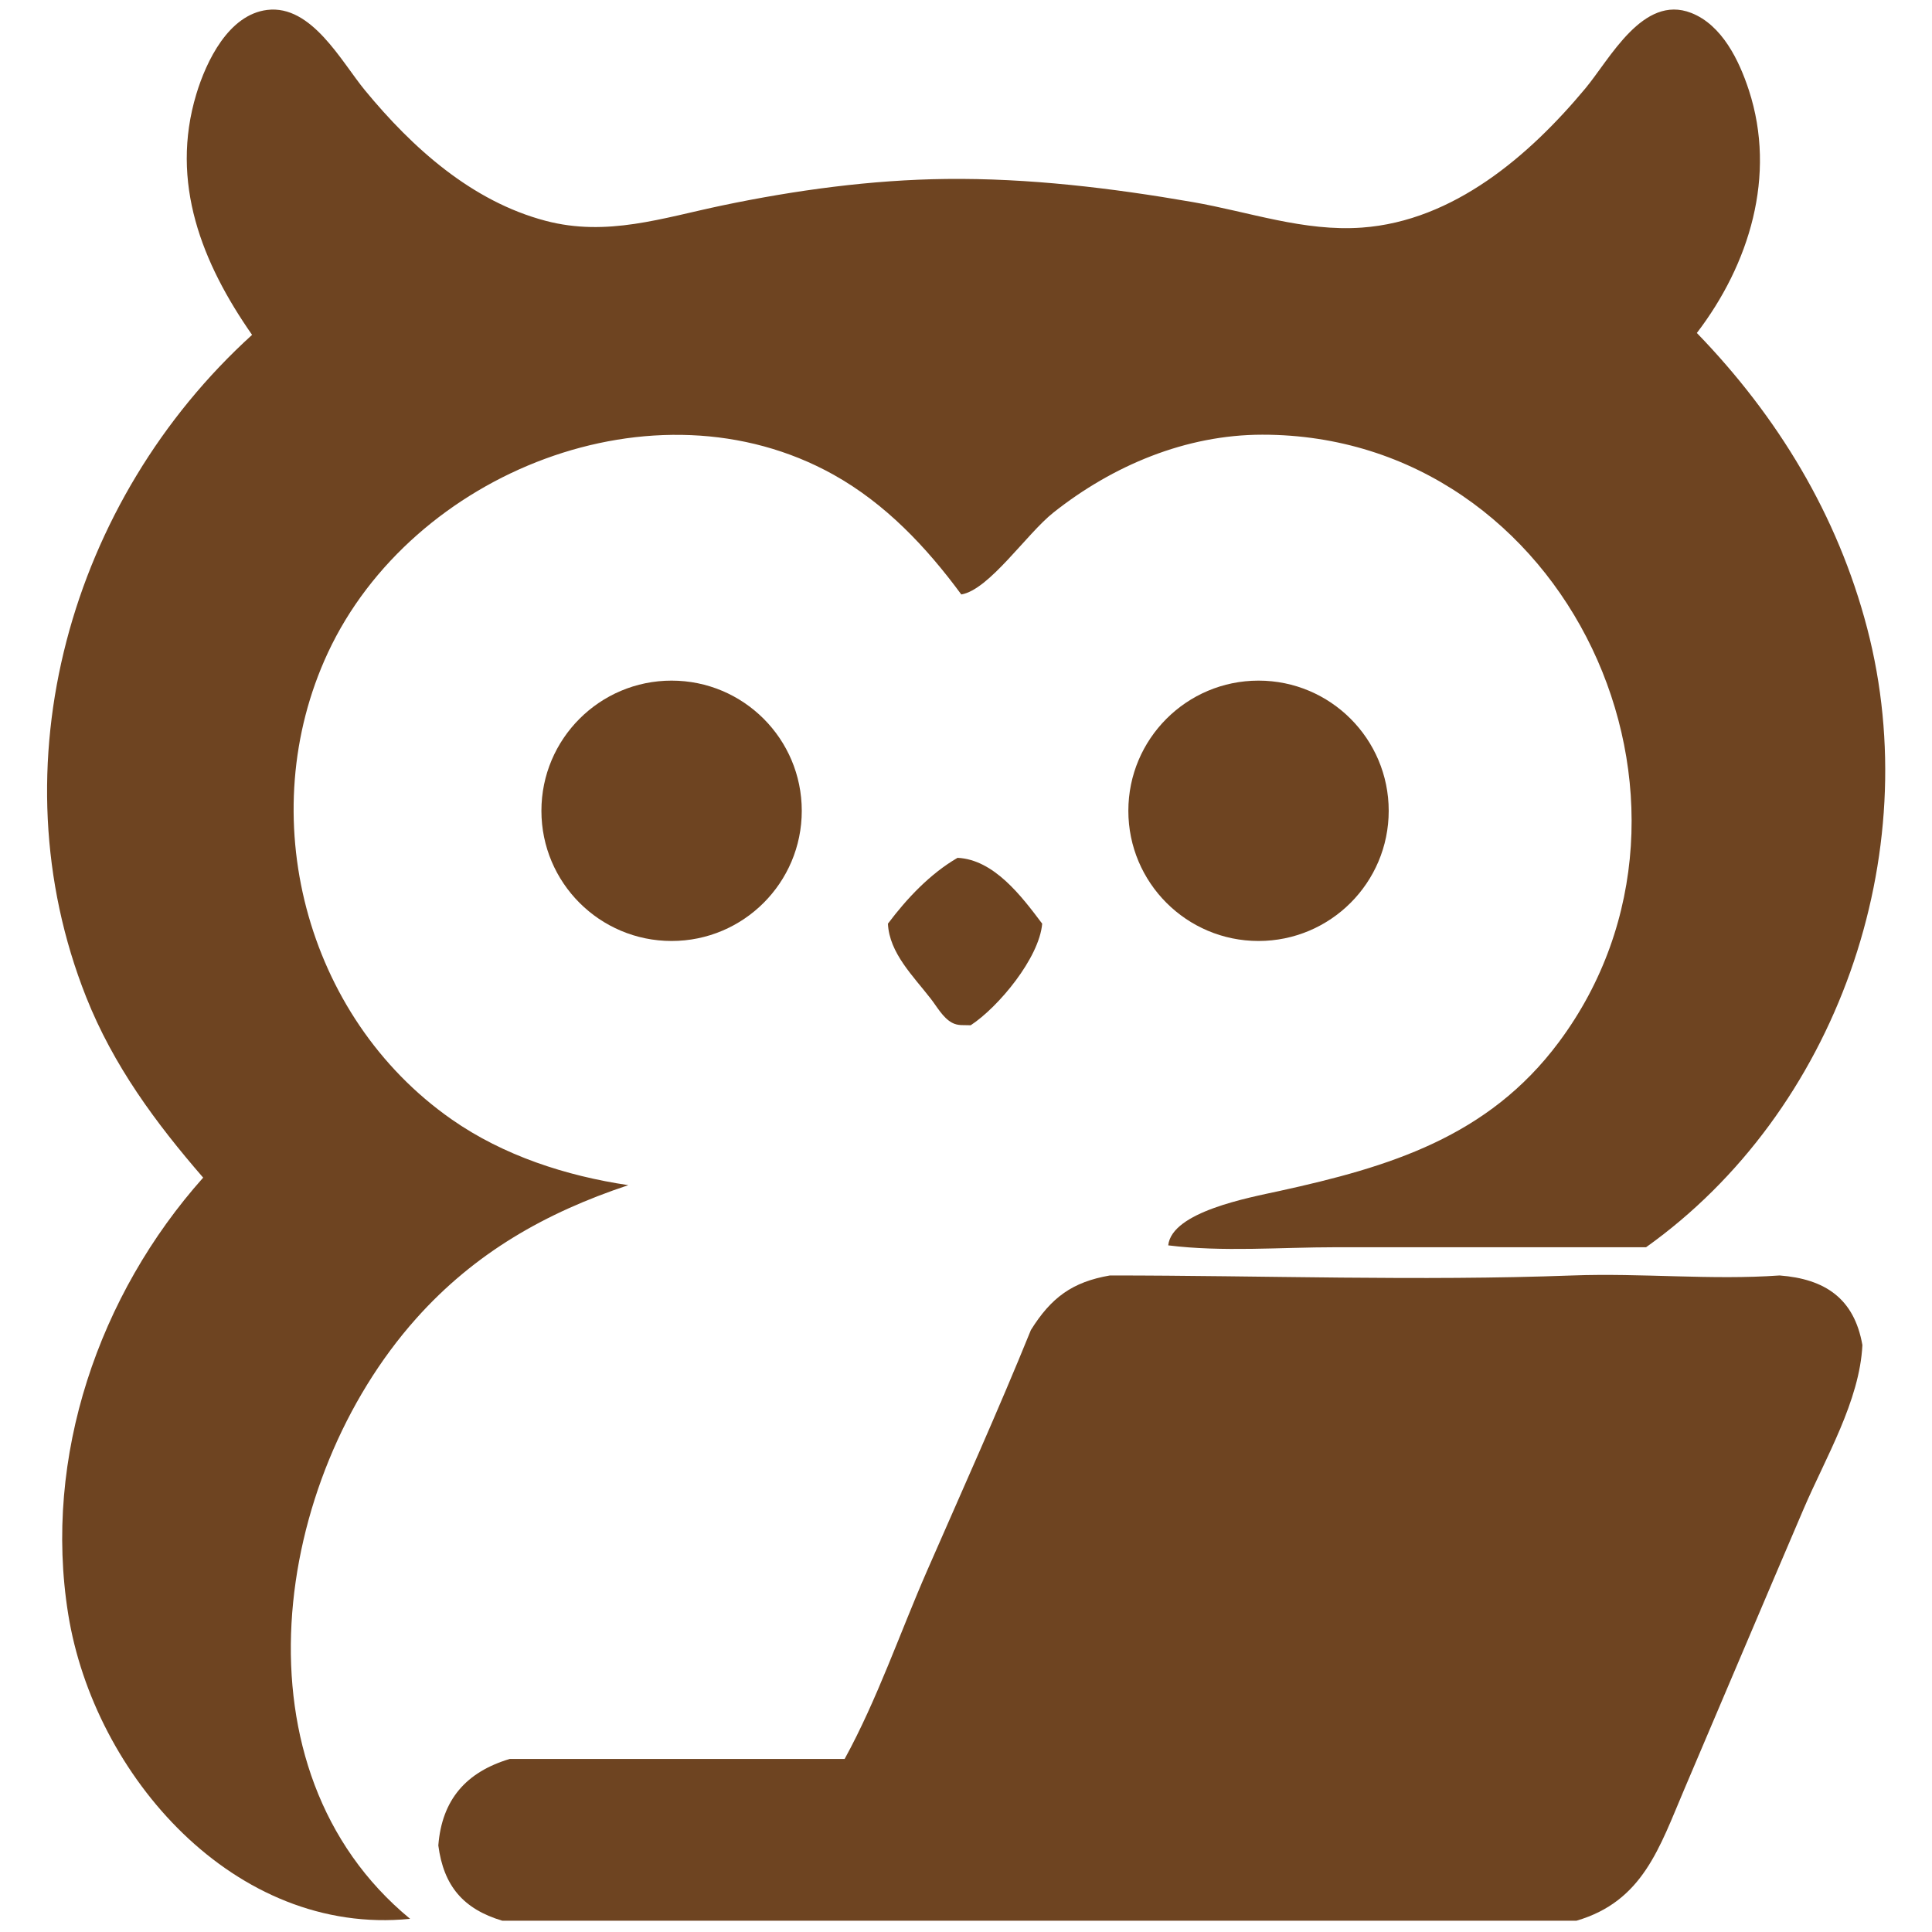
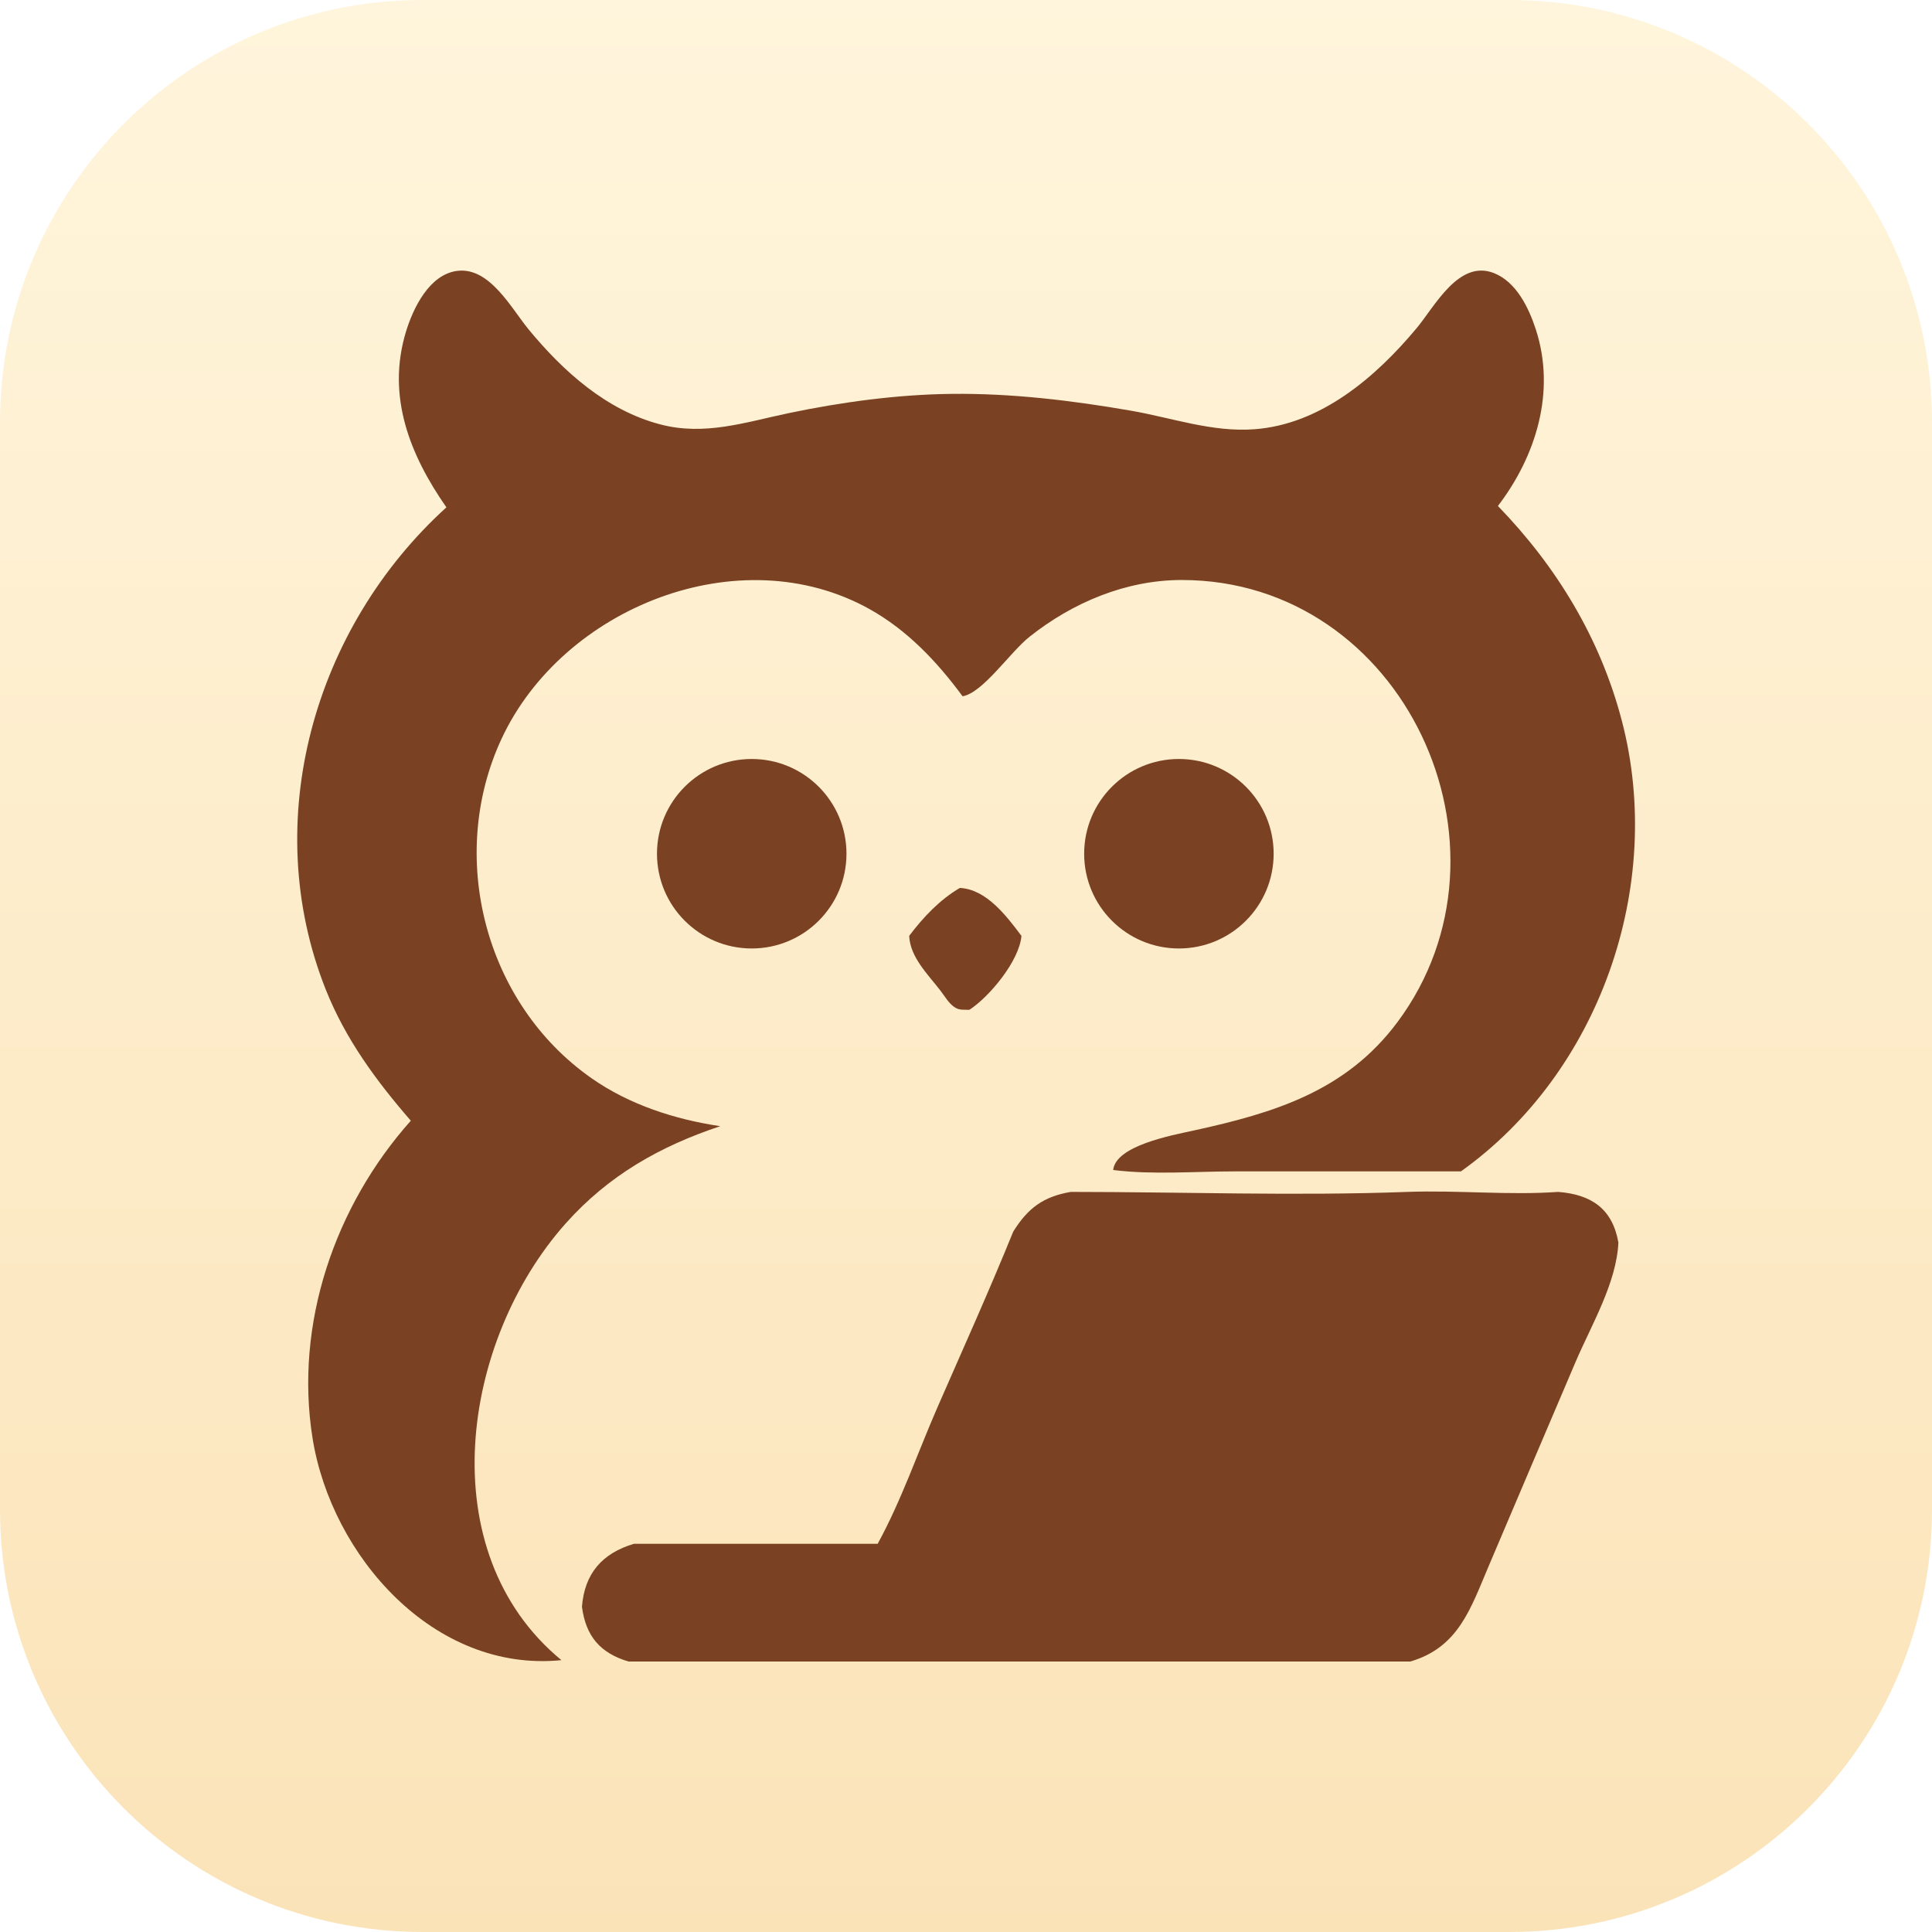
- <svg xmlns="http://www.w3.org/2000/svg" viewBox="120 120 1027 1027">
-   <style>g{fill:#6e4421}@media (prefers-color-scheme:dark){g{fill:#F9F0DF}}</style>
-   <g>
+ <svg xmlns="http://www.w3.org/2000/svg" width="512" height="512" viewBox="0 0 512 512">
+   <defs>
+     <linearGradient id="honey" x1="0" y1="0" x2="0" y2="1">
+       <stop offset="0" stop-color="#FFF5DC" />
+       <stop offset="1" stop-color="#FBE3B8" />
+     </linearGradient>
+   </defs>
+   <rect width="512" height="512" rx="112" fill="url(#honey)" />
+   <g transform="translate(26.1443 26.3257) scale(0.362835)" fill="#7A4122">
    <path d="M 254 298 C 157.34 385.75 116.98 526.96 165.8 650 C 180.26 686.43 202.72 716.85 228 746 C 172.57 808.15 142.84 894.35 156.25 978 C 170 1063.81 244.82 1149.33 338 1140 C 241.97 1060.91 264.87 906.59 341.14 821 C 372.37 785.95 410.05 764.62 454 750 C 420.91 745.06 387.7 734.36 360 714.98 C 281.97 660.4 254.28 552.95 294.29 467 C 338.94 371.12 468.06 319.43 563 372.29 C 590.62 387.68 612.43 410.77 631 436 C 645.82 433.53 665.69 403.77 680 392.44 C 711.54 367.45 750.37 351.09 791 351.07 C 953.34 351.01 1043.62 546.54 948.62 674 C 910.97 724.53 858.44 740.32 800 753.12 C 783.88 756.65 742.88 764.15 741 782 C 769.95 785.61 800.75 783 830 783 C 884.97 783 940.16 783 995 783 C 1096.32 710.79 1144.01 574.5 1112.55 454 C 1096.79 393.67 1064.99 341.41 1022 297 C 1049.88 260.55 1064.47 213.4 1049.67 168 C 1044.52 152.22 1035.44 133.29 1019 126.87 C 993.36 116.85 975.84 151.29 962.74 167 C 932.91 202.81 892.68 237.45 844 240.98 C 813.12 243.21 784.05 232.63 754 227.41 C 710.83 219.92 666.71 214.63 623 215.13 C 583.37 215.57 542.83 221.08 504 229.2 C 472.12 235.87 442.66 245.99 410 237.37 C 370.76 227.02 339.23 198.62 314 168 C 301.46 152.78 285.63 122.36 262 125.28 C 241.45 127.82 229.62 152.65 224.37 170 C 210.17 217.03 227.44 259.96 254 298 Z" />
    <path d="M 710 798 C 689.98 801.47 678.79 809.73 668 827 C 650.59 869.9 631.39 912.47 612.8 955 C 598.31 988.15 586.35 1023.33 569 1055 C 509.79 1055 450.26 1055 391 1055 C 367.81 1061.92 354.89 1076.65 353 1101 C 355.82 1122.46 366.23 1134.8 387 1141 C 577.27 1141 767.73 1141 958 1141 C 993.32 1130.7 1002.09 1102.17 1015.38 1071 C 1036.55 1021.35 1057.55 971.63 1078.8 922 C 1090.37 894.98 1108.58 864.6 1110 835 C 1105.65 810.18 1090.11 799.86 1066 798 C 1029.97 800.56 992.58 796.65 956 798 C 874.29 801.03 791.62 798.01 710 798 Z" />
    <circle cx="477" cy="551" r="69.2" />
    <circle cx="789" cy="551" r="69.2" />
    <path d="M 629 576 C 614.46 584.44 602.06 597.59 592 611 C 592.74 626.63 605.48 638.88 614.85 651 C 618.11 655.2 621.22 660.98 626.01 663.62 C 629.25 665.41 632.45 664.81 636 665 C 650.75 655.34 672.44 629.22 674 611 C 663.03 596.38 648.33 576.91 629 576 Z" />
  </g>
</svg>
